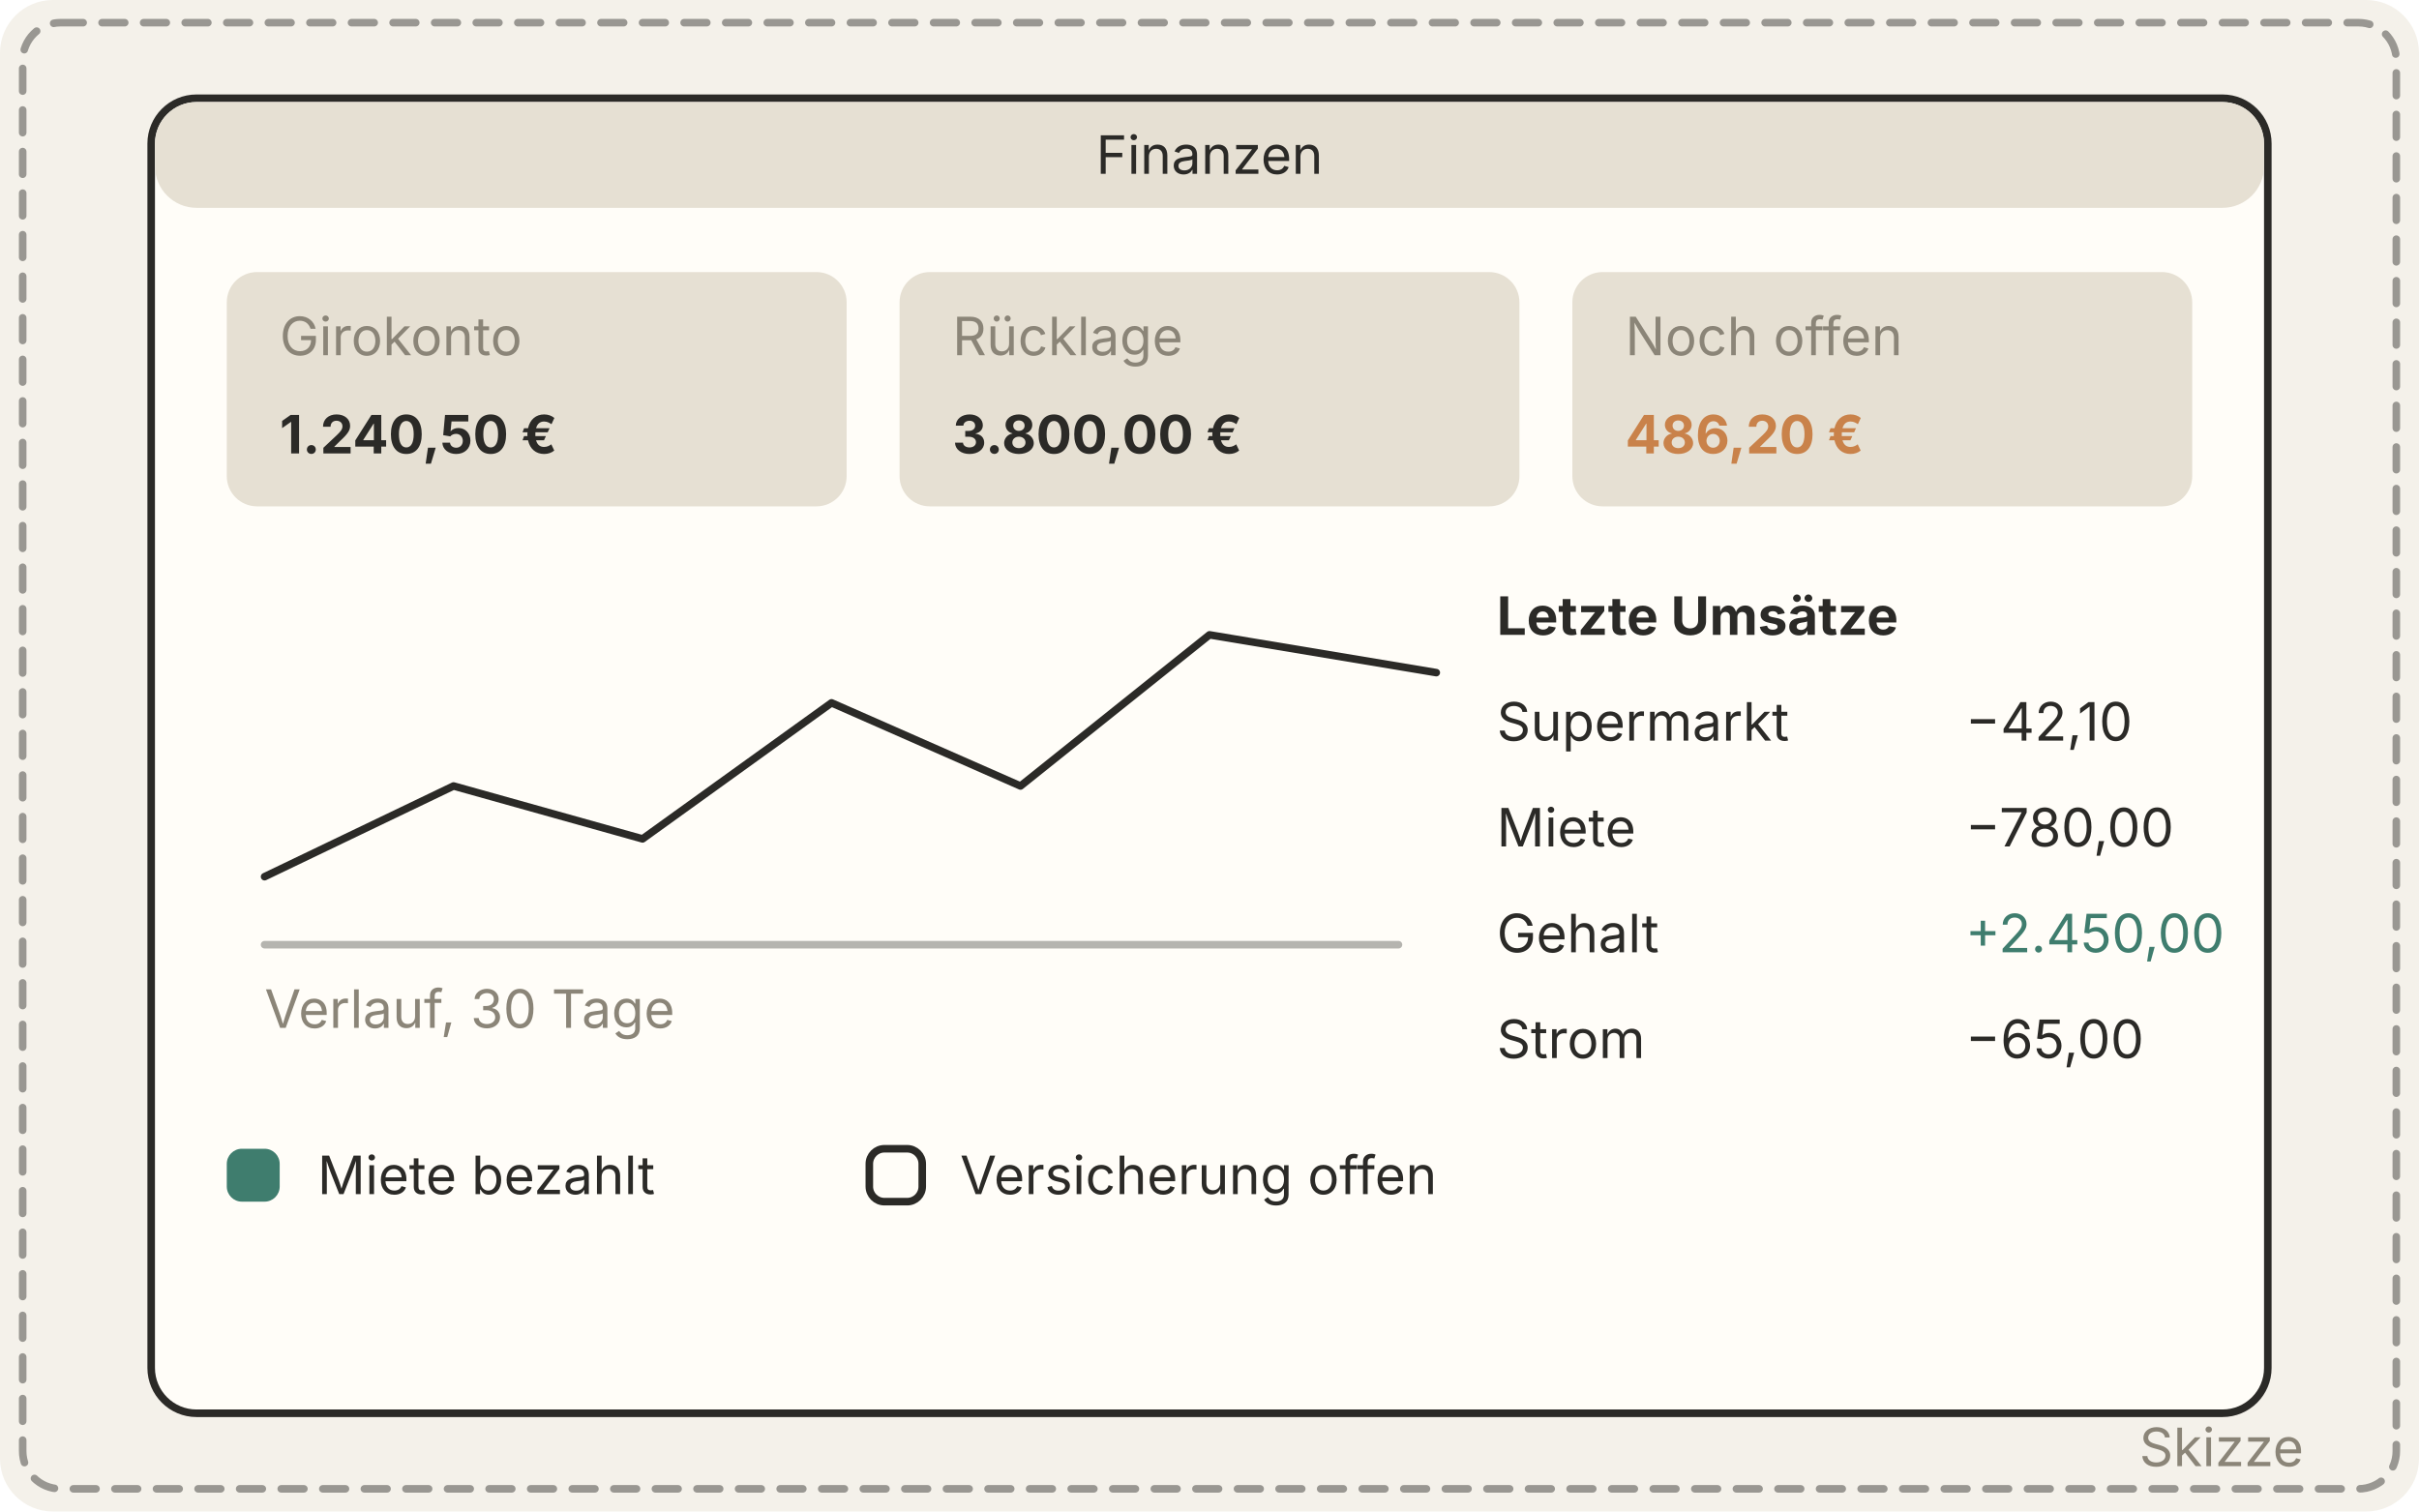
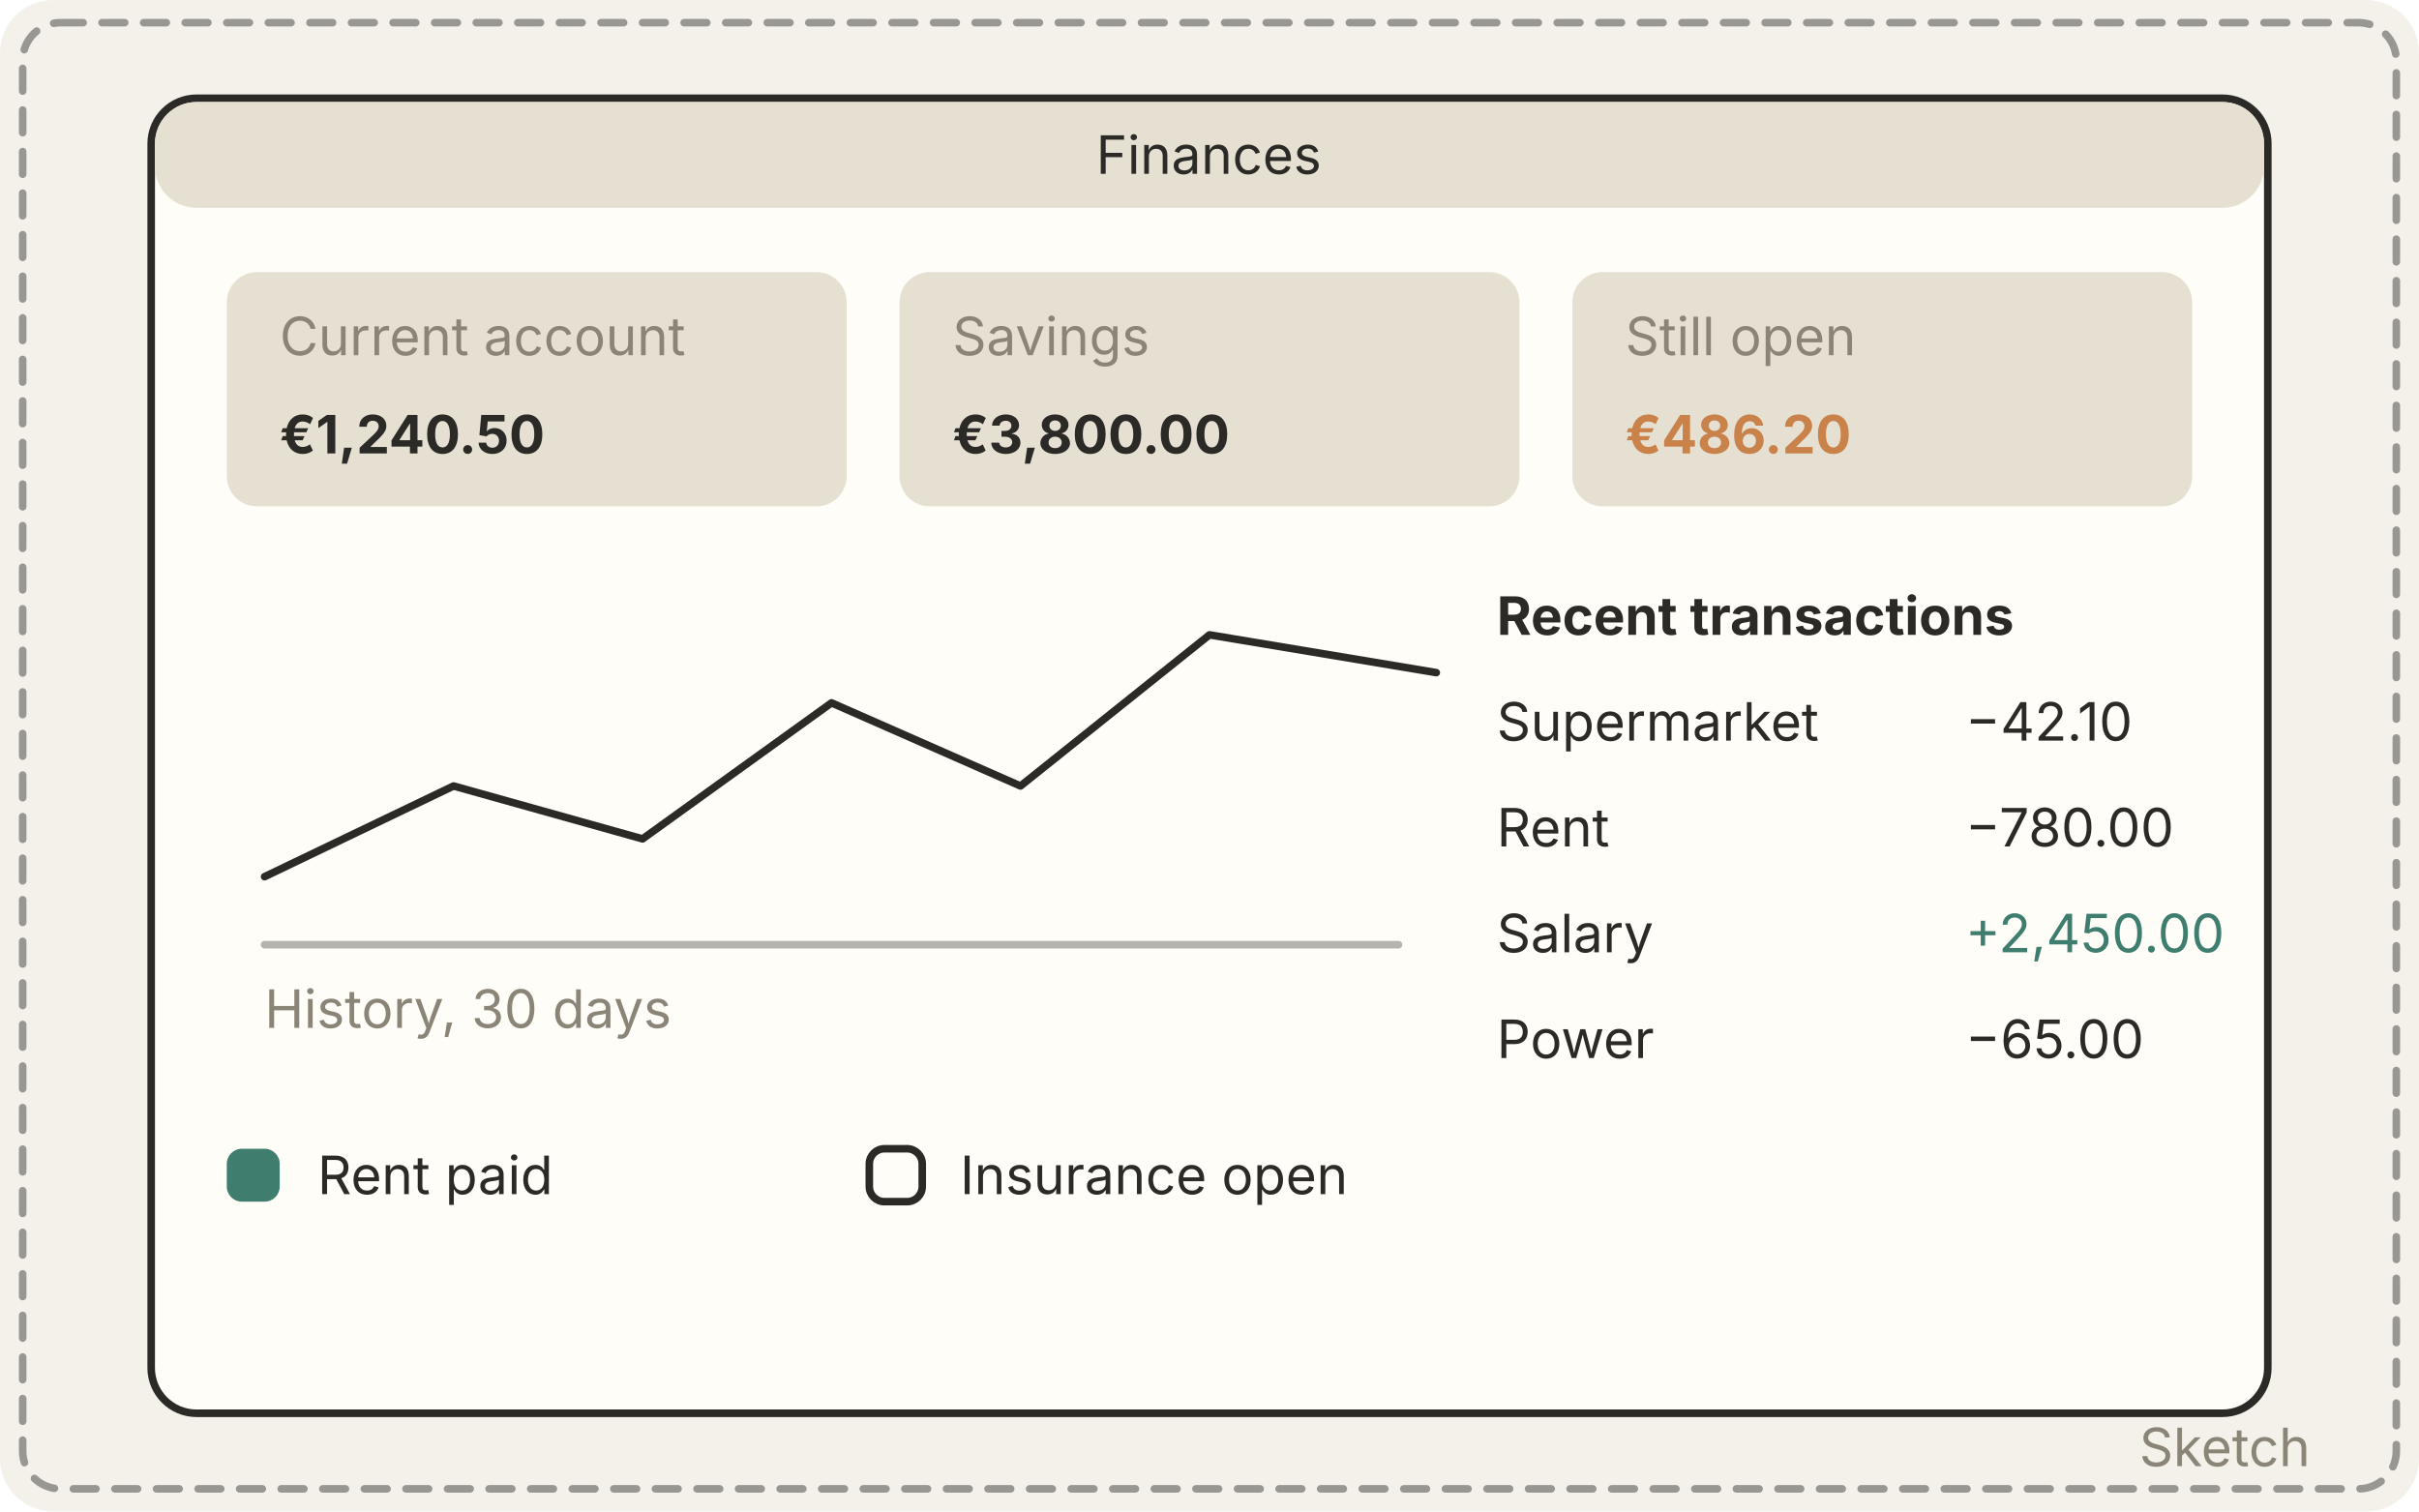
<svg xmlns="http://www.w3.org/2000/svg" viewBox="0 0 640 400" role="img" aria-labelledby="t d">
  <style>
.bg{fill:#f4f1ea}.fl{fill:#fffdf8}.bar{fill:#e6e0d3}.ink{fill:#2b2a27}.mut{fill:#8b8578}.acc{fill:#3f7d6e}.wrm{fill:#c9824a}
.ln{fill:none;stroke:#2b2a27;stroke-width:2;stroke-linecap:round;stroke-linejoin:round}.dsh{stroke-dasharray:6 5;opacity:.45}
text{font-family:ui-rounded,system-ui,-apple-system,sans-serif;font-size:14px}
@media (prefers-color-scheme:dark){.bg{fill:#1d1c1a}.fl{fill:#2a2926}.bar{fill:#3a3833}.ink{fill:#ece7dc}.mut{fill:#8f897c}.acc{fill:#5fb3a0}.wrm{fill:#e0a06b}.ln{stroke:#ece7dc}}
</style>
  <rect class="bg" width="640" height="400" rx="14" />
  <rect class="ln dsh" x="6" y="6" width="628" height="388" rx="10" />
  <rect class="fl" x="40" y="26" width="560" height="348" rx="12" />
  <rect class="ln" x="40" y="26" width="560" height="348" rx="12" />
  <rect class="bar" x="41" y="27" width="558" height="28" rx="11" />
-   <text class="ink" x="290" y="46">Finanzen</text>
+   <text class="ink" x="290" y="46">Finances</text>
  <rect class="bar" x="60" y="72" width="164" height="62" rx="8" />
-   <text class="mut" x="74" y="94">Girokonto</text>
-   <text class="ink" x="74" y="120" font-size="18" font-weight="700">1.240,50 €</text>
+   <text class="mut" x="74" y="94">Current account</text>
+   <text class="ink" x="74" y="120" font-size="18" font-weight="700">€1,240.50</text>
  <rect class="bar" x="238" y="72" width="164" height="62" rx="8" />
-   <text class="mut" x="252" y="94">Rücklage</text>
-   <text class="ink" x="252" y="120" font-size="18" font-weight="700">3.800,00 €</text>
+   <text class="mut" x="252" y="94">Savings</text>
+   <text class="ink" x="252" y="120" font-size="18" font-weight="700">€3,800.00</text>
  <rect class="bar" x="416" y="72" width="164" height="62" rx="8" />
-   <text class="mut" x="430" y="94">Noch offen</text>
-   <text class="wrm" x="430" y="120" font-size="18" font-weight="700">486,20 €</text>
+   <text class="mut" x="430" y="94">Still open</text>
+   <text class="wrm" x="430" y="120" font-size="18" font-weight="700">€486.20</text>
  <path class="ln" d="M70 232l50-24 50 14 50-36 50 22 50-40 60 10" stroke="#3f7d6e" />
  <path class="ln" d="M70 250h300" opacity=".35" />
-   <text class="mut" x="70" y="272">Verlauf, 30 Tage</text>
-   <text class="ink" x="396" y="168" font-weight="700">Letzte Umsätze</text>
-   <text class="ink" x="396" y="196">Supermarkt</text>
-   <text class="ink" x="520" y="196">−42,10</text>
-   <text class="ink" x="396" y="224">Miete</text>
-   <text class="ink" x="520" y="224">−780,00</text>
-   <text class="ink" x="396" y="252">Gehalt</text>
-   <text class="acc" x="520" y="252">+2.450,00</text>
-   <text class="ink" x="396" y="280">Strom</text>
-   <text class="ink" x="520" y="280">−65,00</text>
+   <text class="mut" x="70" y="272">History, 30 days</text>
+   <text class="ink" x="396" y="168" font-weight="700">Recent transactions</text>
+   <text class="ink" x="396" y="196">Supermarket</text>
+   <text class="ink" x="520" y="196">−42.10</text>
+   <text class="ink" x="396" y="224">Rent</text>
+   <text class="ink" x="520" y="224">−780.00</text>
+   <text class="ink" x="396" y="252">Salary</text>
+   <text class="acc" x="520" y="252">+2,450.00</text>
+   <text class="ink" x="396" y="280">Power</text>
+   <text class="ink" x="520" y="280">−65.00</text>
  <rect class="acc" x="60" y="304" width="14" height="14" rx="4" />
-   <text class="ink" x="84" y="316">Miete bezahlt</text>
+   <text class="ink" x="84" y="316">Rent paid</text>
  <rect class="ln" x="230" y="304" width="14" height="14" rx="4" />
-   <text class="ink" x="254" y="316">Versicherung offen</text>
-   <text class="mut" x="566" y="388" font-size="12">Skizze</text>
+   <text class="ink" x="254" y="316">Insurance open</text>
+   <text class="mut" x="566" y="388" font-size="12">Sketch</text>
</svg>
